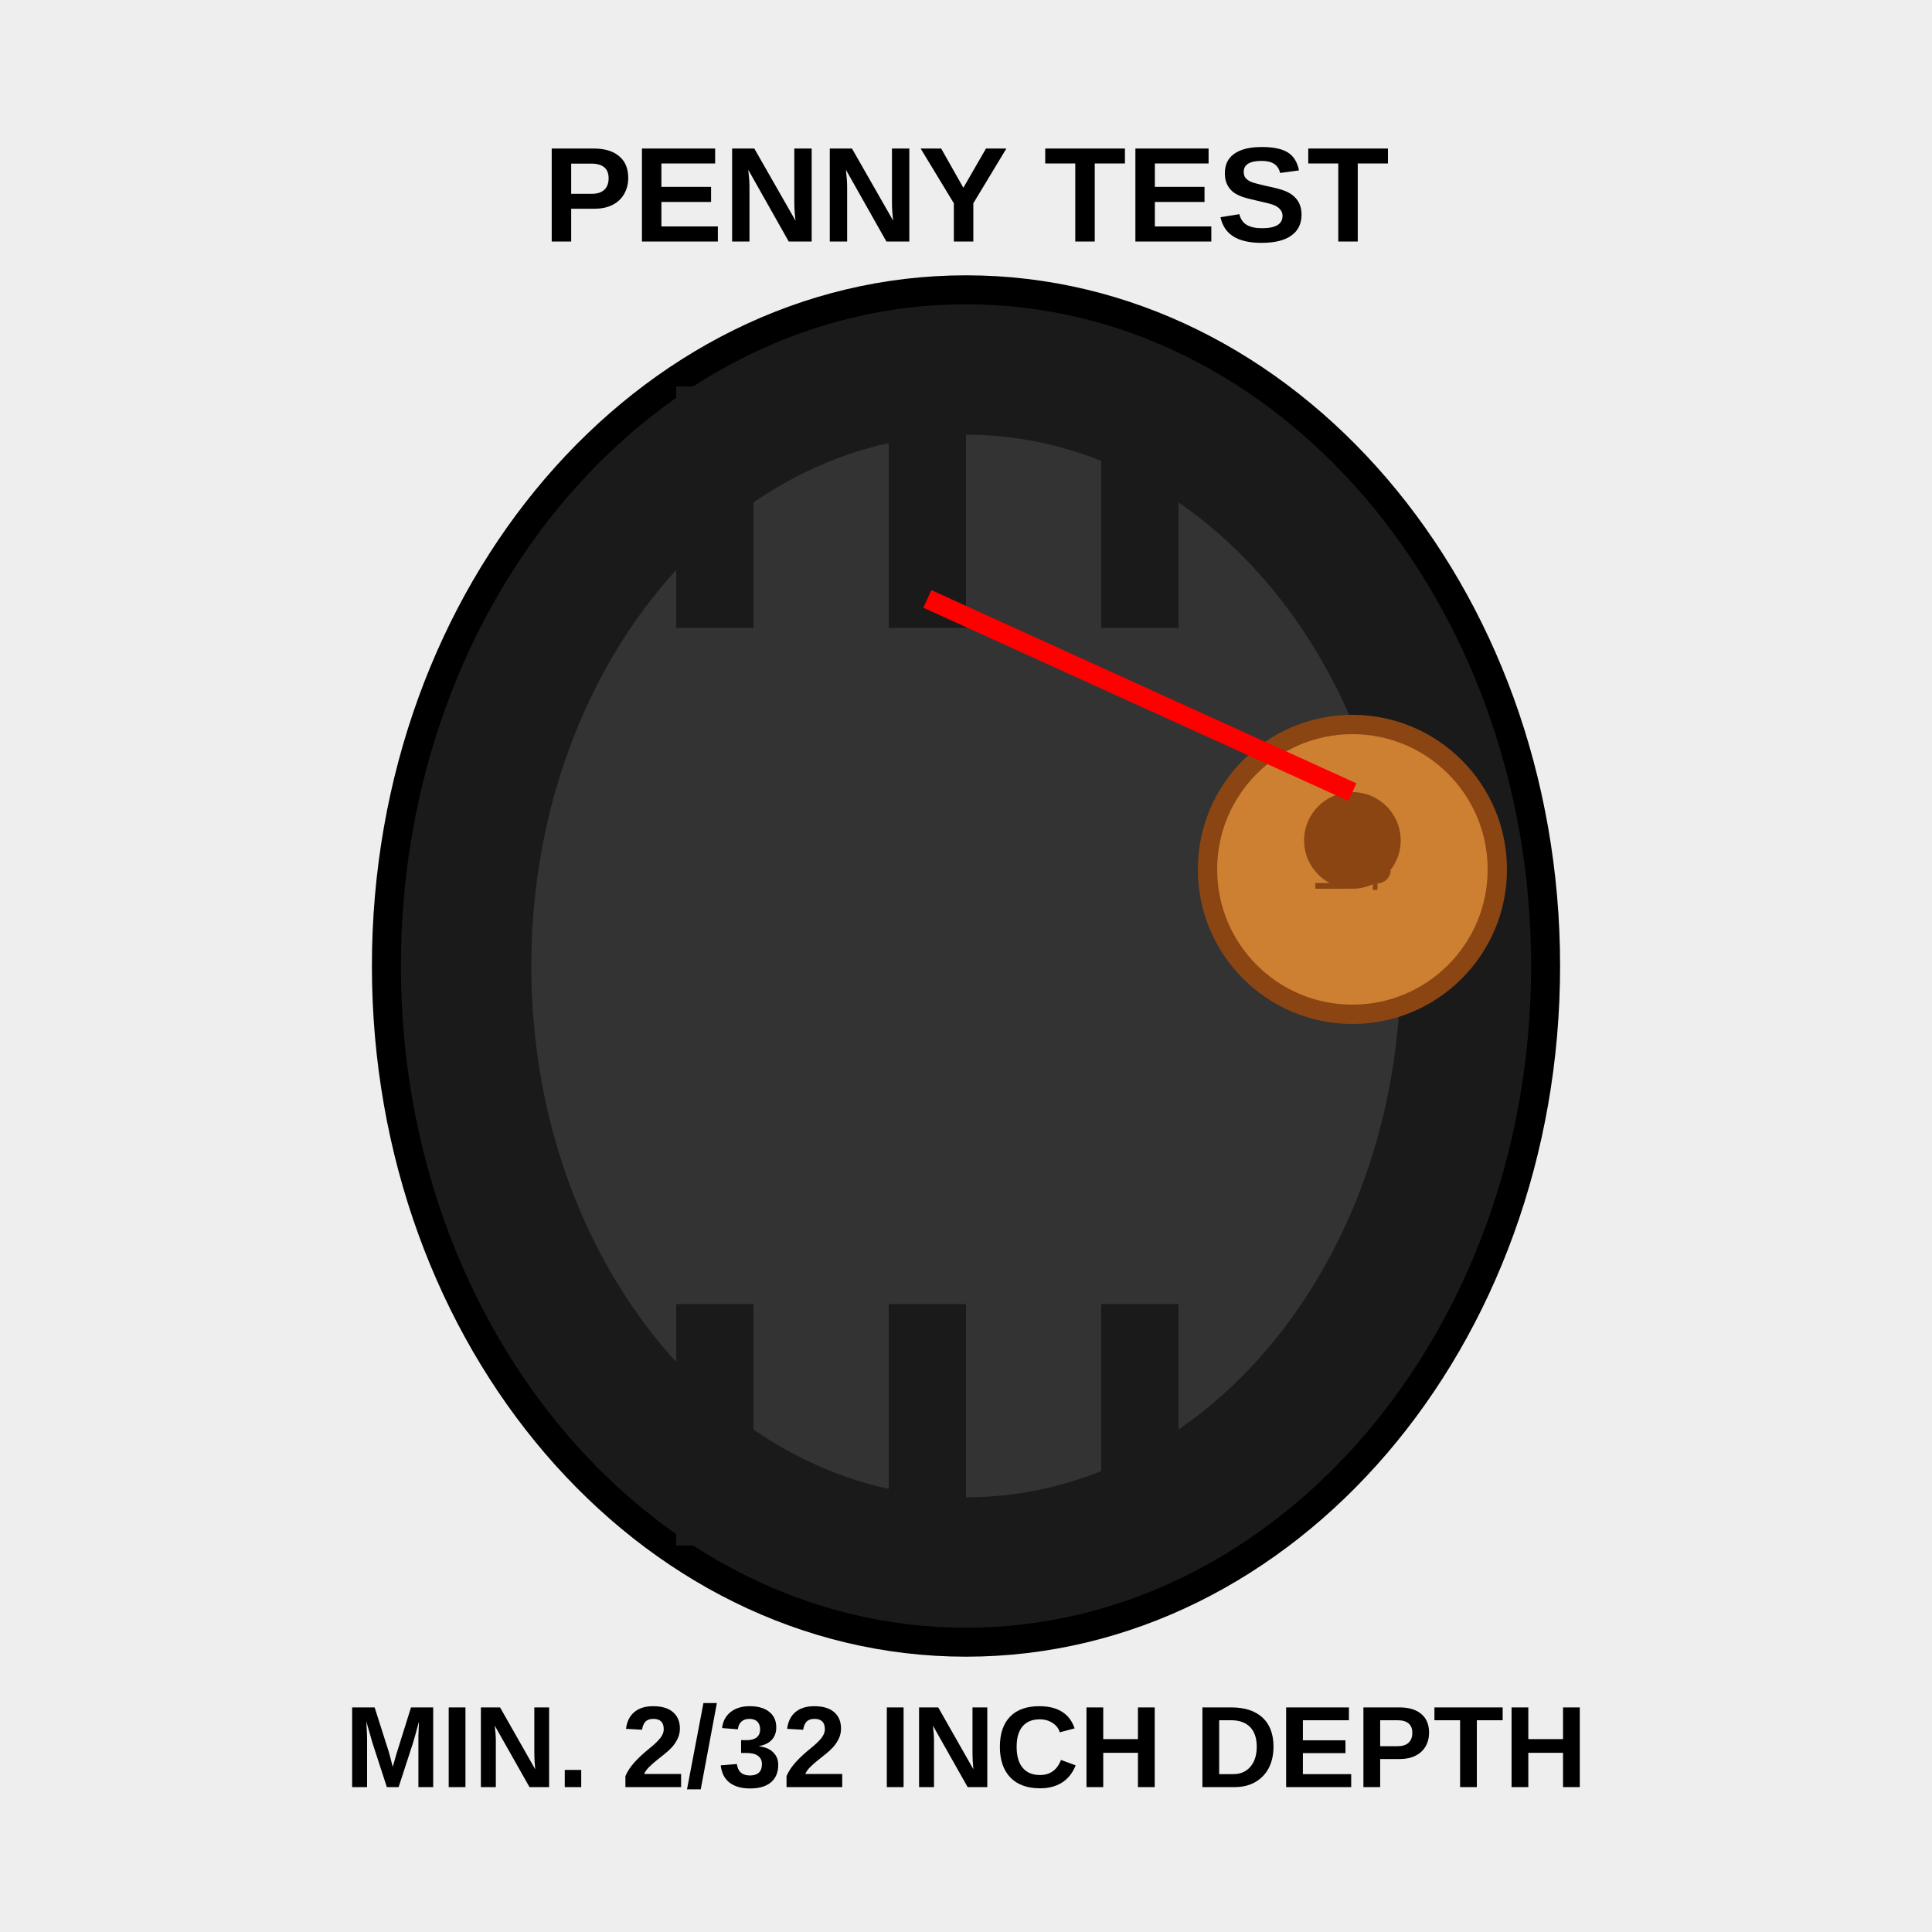
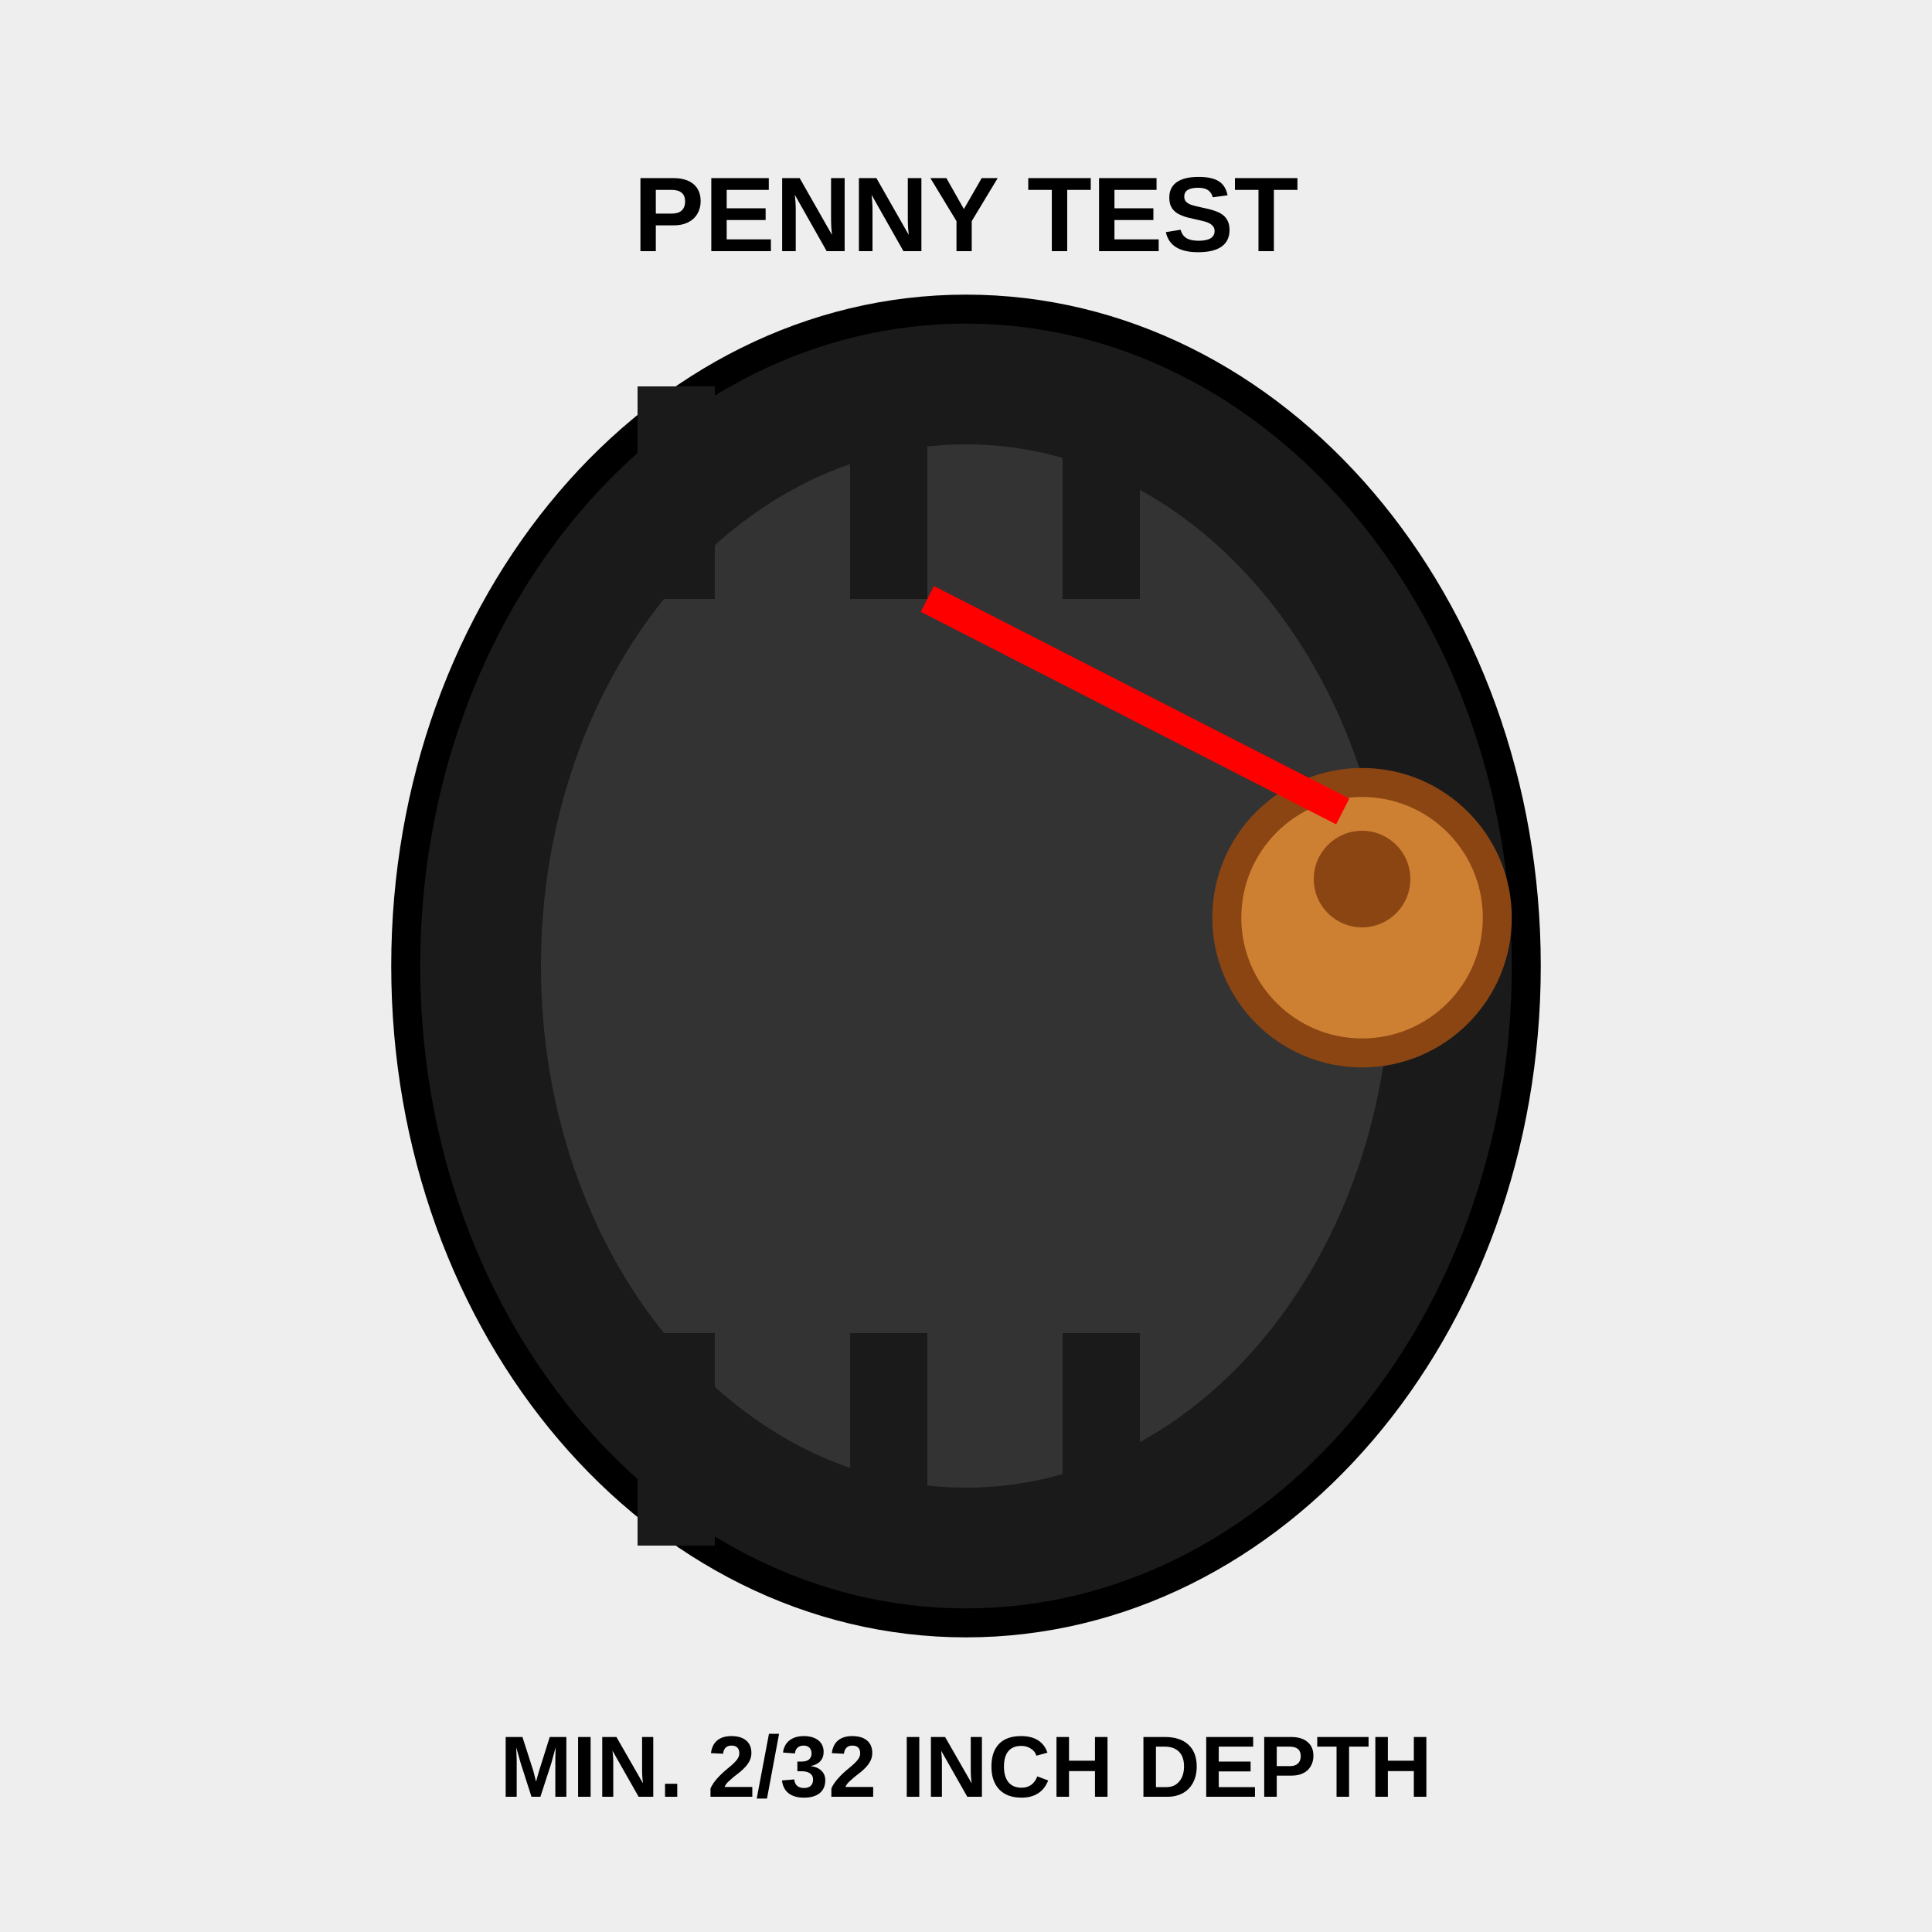
<svg xmlns="http://www.w3.org/2000/svg" viewBox="0 0 200 200" width="200" height="200" role="img" aria-label="SAFE_TIRE_TREAD_DEPTH">
  <rect x="0" y="0" width="200" height="200" fill="#EEEEEE" />
-   <ellipse cx="100" cy="100" rx="60" ry="70" fill="#1A1A1A" stroke="#000000" stroke-width="3" />
-   <ellipse cx="100" cy="100" rx="45" ry="55" fill="#333333" />
-   <rect x="70" y="40" width="8" height="25" fill="#1A1A1A" />
-   <rect x="92" y="40" width="8" height="25" fill="#1A1A1A" />
-   <rect x="114" y="40" width="8" height="25" fill="#1A1A1A" />
-   <rect x="70" y="135" width="8" height="25" fill="#1A1A1A" />
-   <rect x="92" y="135" width="8" height="25" fill="#1A1A1A" />
-   <rect x="114" y="135" width="8" height="25" fill="#1A1A1A" />
-   <g transform="translate(140,90)">
-     <circle cx="0" cy="0" r="15" fill="#CD7F32" stroke="#8B4513" stroke-width="2" />
-     <circle cx="0" cy="-3" r="5" fill="#8B4513" />
-     <text x="0" y="2" font-family="Arial, Helvetica, sans-serif" font-size="8" fill="#8B4513" text-anchor="middle">1¢</text>
-   </g>
-   <line x1="96" y1="62" x2="140" y2="82" stroke="#FF0000" stroke-width="2" />
-   <text x="100" y="25" font-family="Arial, Helvetica, sans-serif" font-size="14" font-weight="700" fill="#000000" text-anchor="middle">PENNY TEST</text>
-   <text x="100" y="185" font-family="Arial, Helvetica, sans-serif" font-size="12" font-weight="700" fill="#000000" text-anchor="middle">MIN. 2/32 INCH DEPTH</text>
+   <ellipse cx="100" cy="100" rx="58" ry="68" fill="#1A1A1A" stroke="#000000" stroke-width="3" />
+   <ellipse cx="100" cy="100" rx="44" ry="54" fill="#333333" />
+   <rect x="66" y="40" width="8" height="22" fill="#1A1A1A" />
+   <rect x="88" y="40" width="8" height="22" fill="#1A1A1A" />
+   <rect x="110" y="40" width="8" height="22" fill="#1A1A1A" />
+   <rect x="66" y="138" width="8" height="22" fill="#1A1A1A" />
+   <rect x="88" y="138" width="8" height="22" fill="#1A1A1A" />
+   <rect x="110" y="138" width="8" height="22" fill="#1A1A1A" />
+   <circle cx="141" cy="95" r="14" fill="#CD7F32" stroke="#8B4513" stroke-width="3" />
+   <circle cx="141" cy="91" r="5" fill="#8B4513" />
+   <line x1="96" y1="62" x2="139" y2="84" stroke="#FF0000" stroke-width="3" />
+   <text x="100" y="26" font-family="Arial, Helvetica, sans-serif" font-size="11" font-weight="900" fill="#000000" text-anchor="middle">PENNY TEST</text>
+   <text x="100" y="186" font-family="Arial, Helvetica, sans-serif" font-size="9" font-weight="900" fill="#000000" text-anchor="middle">MIN. 2/32 INCH DEPTH</text>
</svg>
